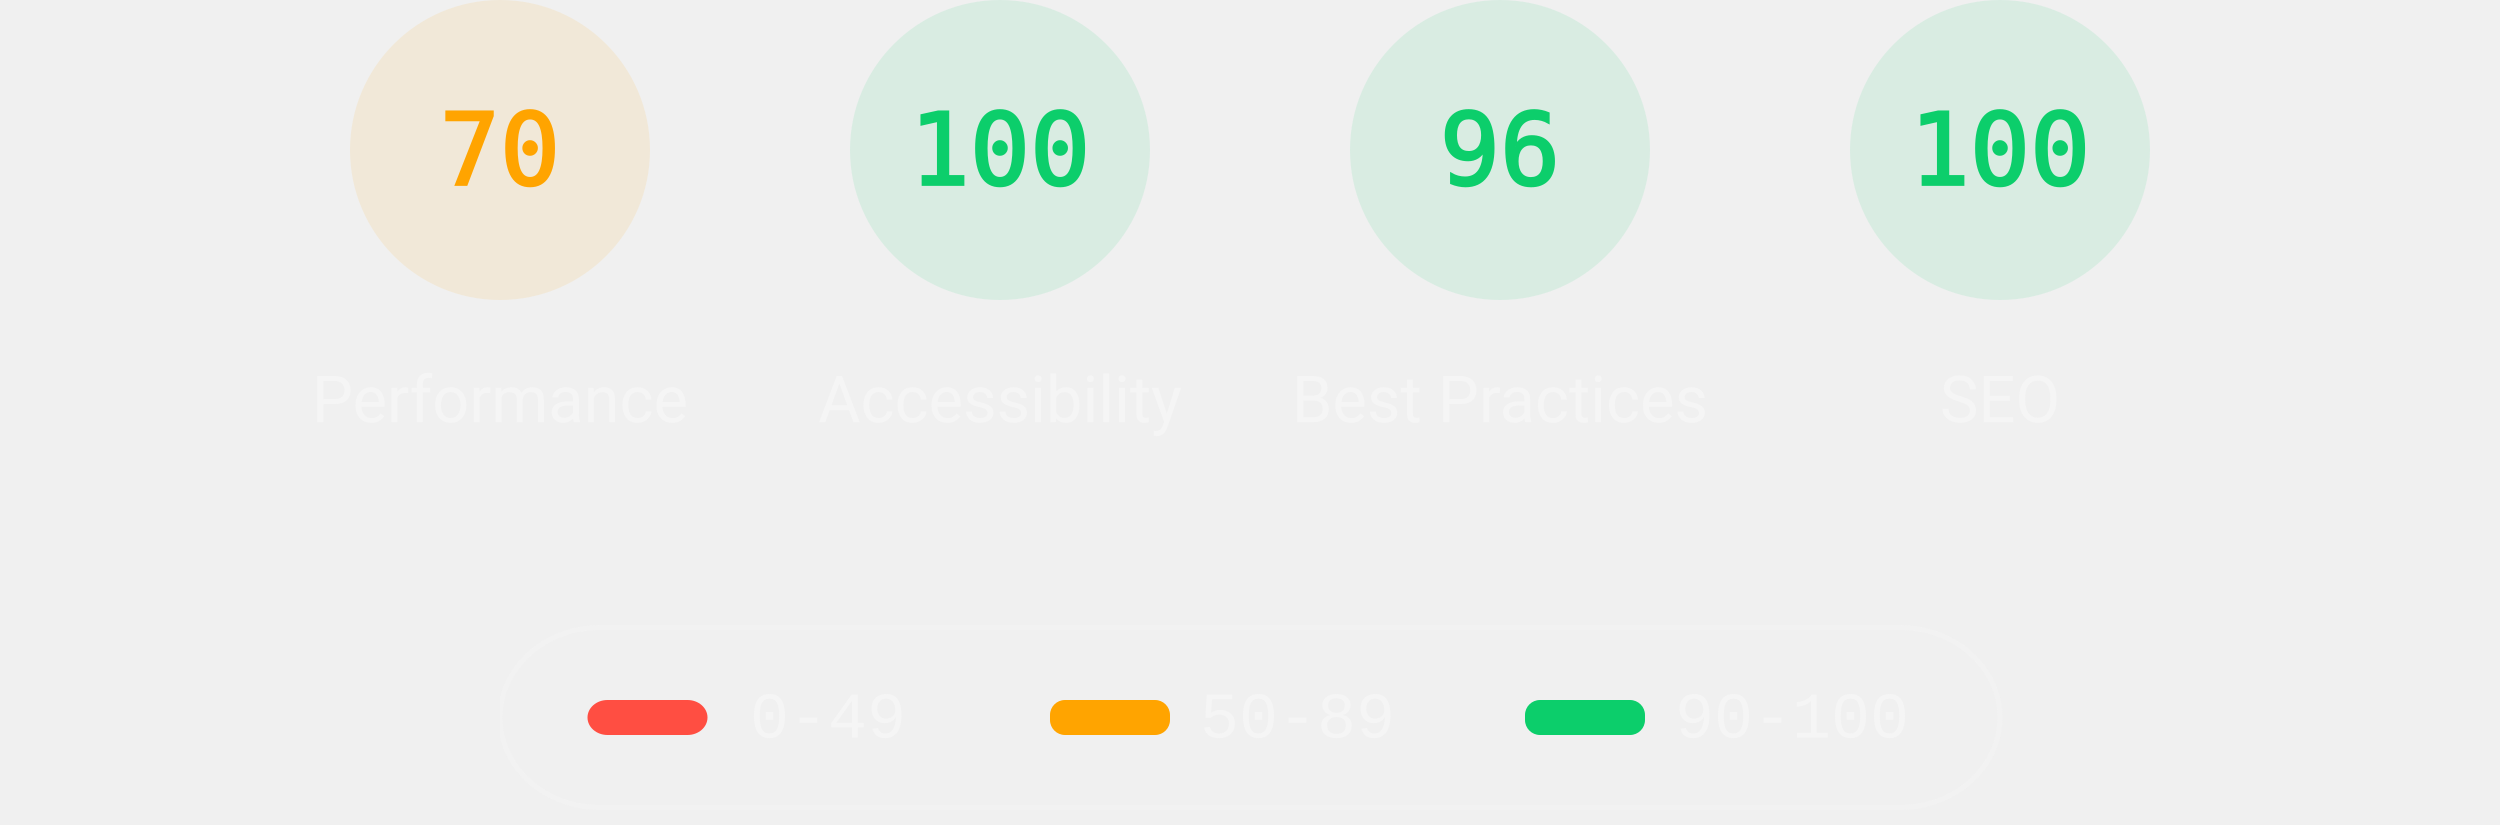
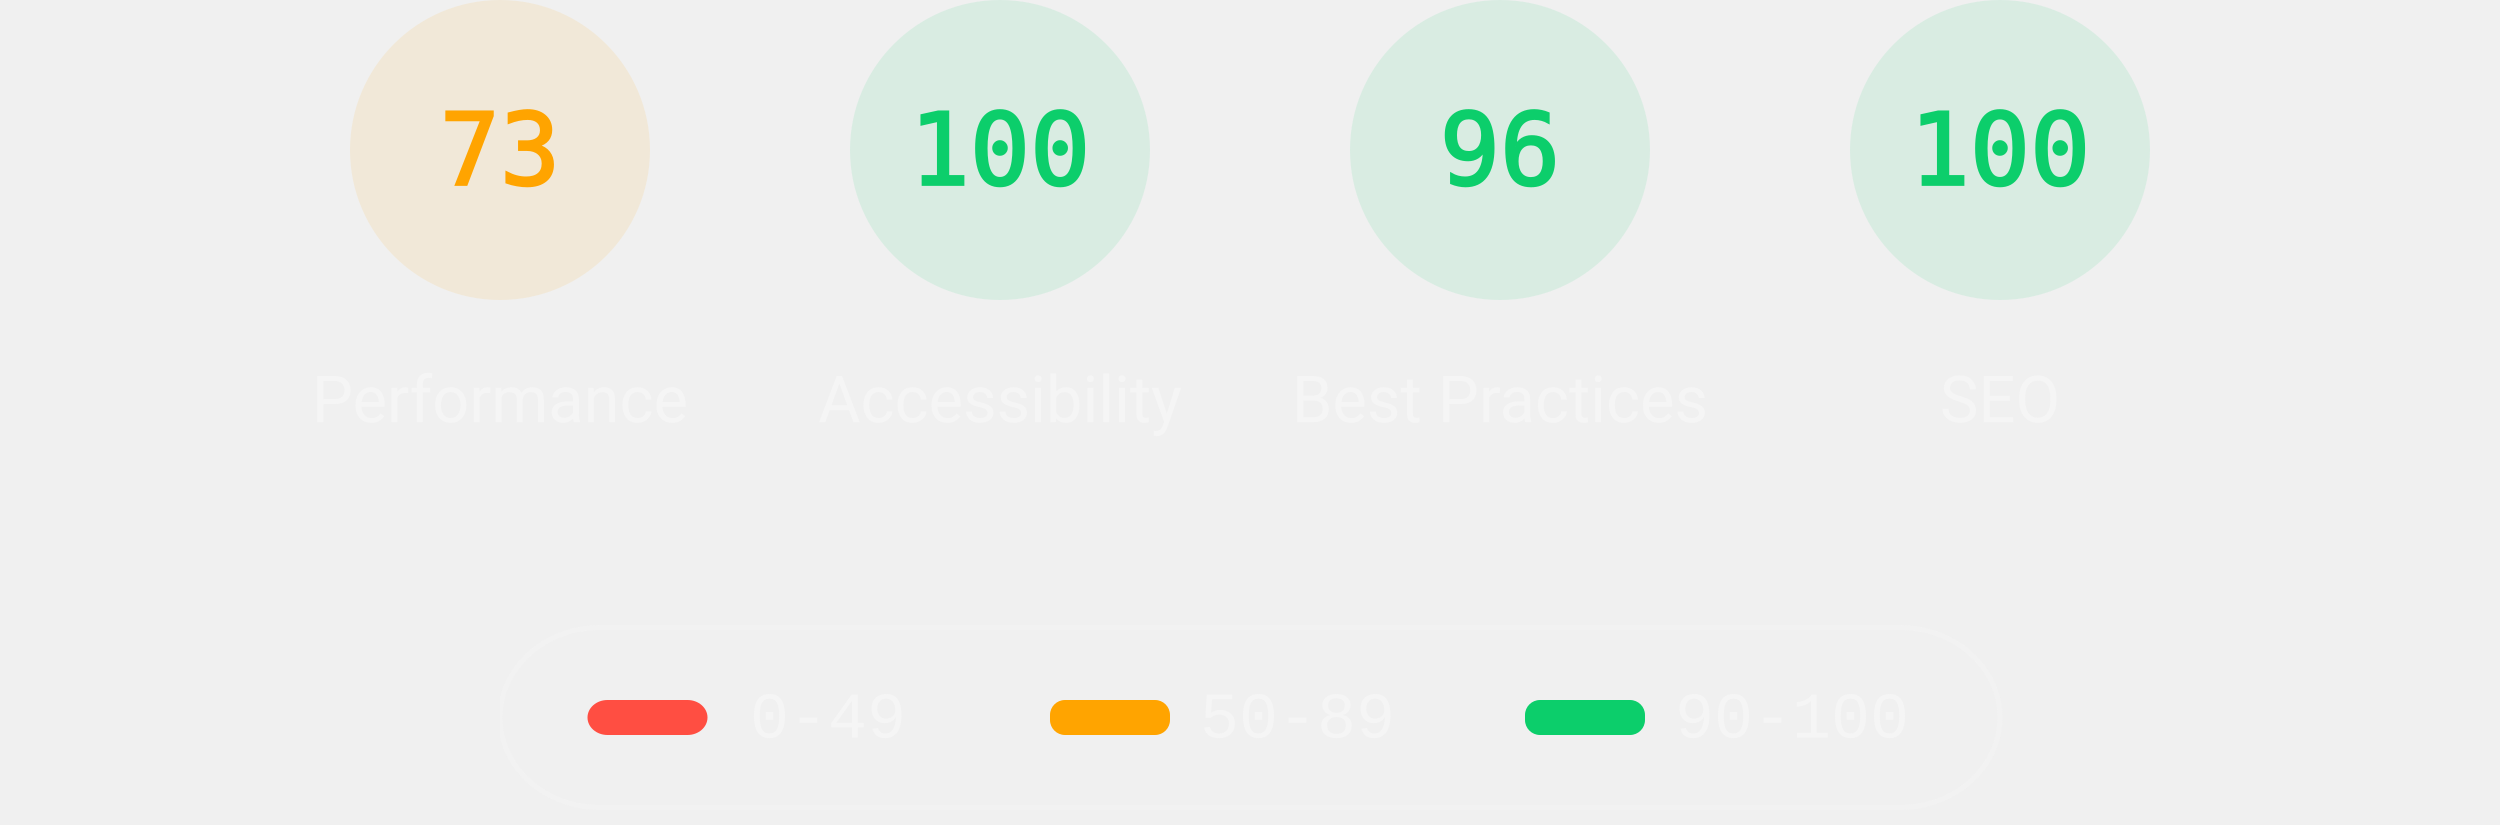
<svg xmlns="http://www.w3.org/2000/svg" class="theme--dark" fill="none" width="1000" height="330">
  <style>
			.gauge-base {
				opacity: 0.1
			}

			.gauge-arc {
				fill: none;
				animation-delay: 250ms;
				stroke-linecap: round;
				transform: rotate(-90deg);
				transform-origin: 100px 60px;
				animation: load-gauge 1s ease forwards
			}

			.guage-text {
				font-size: 40px;
				font-family: monospace;
				text-align: center
			}

			.guage-red {
				color: #ff4e42;
				fill: #ff4e42;
				stroke: #ff4e42
			}
			.guage-orange {
				color: #ffa400;
				fill: #ffa400;
				stroke: #ffa400
			}
			.guage-green {
				color: #0cce6b;
				fill: #0cce6b;
				stroke: #0cce6b
			}
			.theme--agnostic .guage-undefined {
				color: #5c5c5c;
				fill: #5c5c5c;
				stroke: #5c5c5c
			}
			.theme--light .guage-undefined {
				color: #1e1e1e;
				fill: #1e1e1e;
				stroke: #1e1e1e
			}
			.theme--dark .guage-undefined {
				color: #f5f5f5;
				fill: #f5f5f5;
				stroke: #f5f5f5
			}

			.guage-title {
				stroke: none;
				font-size: 26px;
				line-height: 26px;
				font-family: Roboto, Halvetica, Arial, sans-serif
			}
			.metric.guage-title {
				font-family: 'Courier New', Courier, monospace
			}
			.theme--agnostic .guage-title {
				color: #737373;
				fill: #737373
			}
			.theme--light .guage-title {
				color: #212121;
				fill: #212121
			}
			.theme--dark .guage-title {
				color: #f5f5f5;
				fill: #f5f5f5
			}

			@keyframes load-gauge {
				from {
					stroke-dasharray: 0 352.858
				}
			}
			.lh-gauge--pwa__disc {
				fill: #e0e0e0
			}
			.lh-gauge--pwa__logo {
				position: relative;
				fill: #b0b0b0
			}
			.lh-gauge--pwa__invisible {
				display: none
			}
			.lh-gauge--pwa__visible {
				display: inline
			}
			.guage-invisible {
				display: none
			}
			.lh-gauge--pwa__logo--primary-color {
				fill: #304ffe
			}
			.theme--agnostic .lh-gauge--pwa__logo--secondary-color {
				fill: #787878
			}
			.theme--light .lh-gauge--pwa__logo--secondary-color {
				fill: #3d3d3d
			}
			.theme--dark .lh-gauge--pwa__logo--secondary-color {
				fill: #d8b6b6
			}
			.theme--light #svg_2 {
				stroke: #00000022
			}
			.theme--agnostic #svg_2 {
				stroke: #616161
			}
			.theme--light #svg_2 {
				stroke: #00000022
			}
			.theme--dark #svg_2 {
				stroke: #f5f5f566
			}
		</style>
  <svg class="guage-div guage-perf guage-orange" viewBox="0 0 200 200" width="200" height="200" x="100" y="0">
    <circle class="gauge-base" r="56" cx="100" cy="60" stroke-width="8" />
-     <circle class="gauge-arc guage-arc-1" r="56" cx="100" cy="60" stroke-width="8" style="stroke-dasharray: 246.301, 351.858;" />
-     <text class="guage-text" x="100px" y="60px" alignment-baseline="central" dominant-baseline="central" text-anchor="middle">70</text>
+     <circle class="gauge-arc guage-arc-1" r="56" cx="100" cy="60" stroke-width="8" style="stroke-dasharray: 256.856, 351.858;" />
+     <text class="guage-text" x="100px" y="60px" alignment-baseline="central" dominant-baseline="central" text-anchor="middle">73</text>
    <text class="guage-title" x="100px" y="160px" alignment-baseline="central" dominant-baseline="central" text-anchor="middle">Performance</text>
  </svg>
  <svg class="guage-div guage-acc guage-green" viewBox="0 0 200 200" width="200" height="200" x="300" y="0">
    <circle class="gauge-base" r="56" cx="100" cy="60" stroke-width="8" />
    <circle class="gauge-arc guage-arc-2" r="56" cx="100" cy="60" stroke-width="8" style="stroke-dasharray: 351.858, 351.858;" />
    <text class="guage-text" x="100px" y="60px" alignment-baseline="central" dominant-baseline="central" text-anchor="middle">100</text>
    <text class="guage-title" x="100px" y="160px" alignment-baseline="central" dominant-baseline="central" text-anchor="middle">Accessibility</text>
  </svg>
  <svg class="guage-div guage-best guage-green" viewBox="0 0 200 200" width="200" height="200" x="500" y="0">
    <circle class="gauge-base" r="56" cx="100" cy="60" stroke-width="8" />
    <circle class="gauge-arc guage-arc-3" r="56" cx="100" cy="60" stroke-width="8" style="stroke-dasharray: 337.784, 351.858;" />
    <text class="guage-text" x="100px" y="60px" alignment-baseline="central" dominant-baseline="central" text-anchor="middle">96</text>
    <text class="guage-title" x="100px" y="160px" alignment-baseline="central" dominant-baseline="central" text-anchor="middle">Best Practices</text>
  </svg>
  <svg class="guage-div guage-seo guage-green" viewBox="0 0 200 200" width="200" height="200" x="700" y="0">
    <circle class="gauge-base" r="56" cx="100" cy="60" stroke-width="8" />
    <circle class="gauge-arc guage-arc-4" r="56" cx="100" cy="60" stroke-width="8" style="stroke-dasharray: 351.858, 351.858;" />
    <text class="guage-text" x="100px" y="60px" alignment-baseline="central" dominant-baseline="central" text-anchor="middle">100</text>
    <text class="guage-title" x="100px" y="160px" alignment-baseline="central" dominant-baseline="central" text-anchor="middle">SEO</text>
  </svg>
  <svg class="guage-div guage-pwa guage-invisible" viewBox="0 0 200 200" width="200" height="200" x="900" y="0">
    <svg viewBox="0 0 60 60" width="112" height="112" x="44" y="4">
      <defs>
        <linearGradient id="lh-gauge--pwa__check-circle__gradient-0" x1="50%" y1="0%" x2="50%" y2="100%">
          <stop stop-color="#00C852" offset="0%" />
          <stop stop-color="#009688" offset="100%" />
        </linearGradient>
        <linearGradient id="lh-gauge--pwa__installable__shadow-gradient-0" x1="76.056%" x2="24.111%" y1="82.995%" y2="24.735%">
          <stop stop-color="#A5D6A7" offset="0%" />
          <stop stop-color="#80CBC4" offset="100%" />
        </linearGradient>
        <linearGradient id="lh-gauge--pwa__fast-reliable__shadow-gradient-0" x1="76.056%" y1="82.995%" x2="25.678%" y2="26.493%">
          <stop stop-color="#64B5F6" offset="0%" />
          <stop stop-color="#2979FF" offset="100%" />
        </linearGradient>
        <g id="lh-gauge--pwa__fast-reliable-badge-0">
          <circle fill="#FFFFFF" cx="10" cy="10" r="10" />
          <path fill="#304FFE" d="M10 3.58l5.25 2.34v3.5c0 3.23-2.24 6.26-5.25 7-3.01-.74-5.25-3.77-5.25-7v-3.5L10 3.58zm-.47 10.74l2.76-4.83.03-.07c.04-.08 0-.24-.22-.24h-1.64l.47-3.26h-.47l-2.7 4.77c-.02.01.05-.1-.04.05-.09.16-.1.31.18.31h1.63l-.47 3.27h.47z" />
        </g>
        <g id="lh-gauge--pwa__installable-badge-0">
          <circle fill="#FFFFFF" cx="10" cy="10" r="10" />
          <path fill="#009688" d="M10 4.167A5.835 5.835 0 0 0 4.167 10 5.835 5.835 0 0 0 10 15.833 5.835 5.835 0 0 0 15.833 10 5.835 5.835 0 0 0 10 4.167zm2.917 6.416h-2.334v2.334H9.417v-2.334H7.083V9.417h2.334V7.083h1.166v2.334h2.334v1.166z" />
        </g>
      </defs>
      <g stroke="none" fill-rule="nonzero">
        <circle class="lh-gauge--pwa__disc" cx="30" cy="30" r="30" />
        <g class="lh-gauge--pwa__logo">
          <path d="M35.66 19.39l.7-1.75h2L37.4 15 38.6 12l3.4 9h-2.51l-.58-1.61z" />
          <path d="M33.52 21l3.65-9h-2.42l-2.5 5.82L30.5 12h-1.86l-1.9 5.82-1.35-2.65-1.21 3.72L25.4 21h2.38l1.72-5.2 1.64 5.2z" />
          <path fill-rule="nonzero" d="M20.3 17.91h1.48c.45 0 .85-.05 1.2-.15l.39-1.18 1.07-3.3a2.64 2.64 0 0 0-.28-.37c-.55-.6-1.36-.91-2.42-.91H18v9h2.3V17.9zm1.96-3.84c.22.22.33.5.33.87 0 .36-.1.65-.29.87-.2.23-.59.35-1.15.35h-.86v-2.41h.87c.52 0 .89.1 1.1.32z" />
        </g>
        <rect class="lh-gauge--pwa__component lh-gauge--pwa__na-line lh-gauge--pwa__invisible" fill="#FFFFFF" x="20" y="32" width="20" height="4" rx="2" />
        <g class="lh-gauge--pwa__component lh-gauge--pwa__fast-reliable-badge lh-gauge--pwa__invisible" transform="translate(20, 29)">
          <path fill="url(#lh-gauge--pwa__fast-reliable__shadow-gradient-0)" d="M33.63 19.49A30 30 0 0 1 16.2 30.36L3 17.14 17.14 3l16.49 16.49z" />
          <use href="#lh-gauge--pwa__fast-reliable-badge-0" />
        </g>
        <g class="lh-gauge--pwa__component lh-gauge--pwa__installable-badge lh-gauge--pwa__invisible" transform="translate(20, 29)">
          <path fill="url(#lh-gauge--pwa__installable__shadow-gradient-0)" d="M33.629 19.487c-4.272 5.453-10.391 9.39-17.415 10.869L3 17.142 17.142 3 33.63 19.487z" />
          <use href="#lh-gauge--pwa__installable-badge-0" />
        </g>
        <g class="lh-gauge--pwa__component lh-gauge--pwa__fast-reliable-installable-badges lh-gauge--pwa__invisible">
          <g transform="translate(8, 29)">
            <path fill="url(#lh-gauge--pwa__fast-reliable__shadow-gradient-0)" d="M16.321 30.463L3 17.143 17.142 3l22.365 22.365A29.864 29.864 0 0 1 22 31c-1.942 0-3.84-.184-5.679-.537z" />
            <use href="#lh-gauge--pwa__fast-reliable-badge-0" />
          </g>
          <g transform="translate(32, 29)">
            <path fill="url(#lh-gauge--pwa__installable__shadow-gradient-0)" d="M25.982 11.84a30.107 30.107 0 0 1-13.08 15.203L3 17.143 17.142 3l8.84 8.84z" />
            <use href="#lh-gauge--pwa__installable-badge-0" />
          </g>
        </g>
        <g class="lh-gauge--pwa__component lh-gauge--pwa__check-circle lh-gauge--pwa__invisible" transform="translate(18, 28)">
          <circle fill="#FFFFFF" cx="12" cy="12" r="12" />
          <path fill="url(#lh-gauge--pwa__check-circle__gradient-0)" d="M12 2a10 10 0 1 0 0 20 10 10 0 0 0 0-20zm-2 15l-5-5 1.41-1.41L10 14.17l7.59-7.59L19 8l-9 9z" />
        </g>
      </g>
    </svg>
    <text class="guage-title" y="160px" alignment-baseline="central" dominant-baseline="central" text-anchor="middle">
      <tspan x="100px" dy="-6px">Progressive</tspan>
      <tspan x="100px" dy="30px">Web App</tspan>
    </text>
  </svg>
  <svg width="604" height="76" x="200" y="250">
    <g>
      <rect fill="none" id="canvas_background" height="80" width="604" y="-1" x="-1" />
      <g display="none" overflow="visible" y="0" x="0" height="100%" width="100%" id="canvasGrid">
        <rect fill="url(#gridpattern)" stroke-width="0" y="0" x="0" height="100%" width="100%" />
      </g>
    </g>
    <g>
      <rect fill-opacity="0" stroke-width="2" rx="40" id="svg_2" height="72" width="600" y="1" x="0" fill="#000000" />
      <rect stroke="#000" rx="8" id="svg_3" height="14" width="48" y="30" x="35" stroke-opacity="null" stroke-width="0" fill="#ff4e42" />
      <rect stroke="#000" rx="6" id="svg_4" height="14" width="48" y="30" x="220" stroke-opacity="null" stroke-width="0" fill="#ffa400" />
      <rect stroke="#000" rx="6" id="svg_5" height="14" width="48" y="30" x="410" stroke-opacity="null" stroke-width="0" fill="#0cce6b" />
      <text class="metric guage-title" xml:space="preserve" text-anchor="start" font-size="26" id="svg_6" y="45" x="100" stroke-opacity="null" stroke-width="0" stroke="#000">0-49</text>
      <text class="metric guage-title" xml:space="preserve" text-anchor="start" font-size="26" id="svg_7" y="45" x="280" stroke-opacity="null" stroke-width="0" stroke="#000">50-89</text>
      <text class="metric guage-title" xml:space="preserve" text-anchor="start" font-size="26" id="svg_8" y="45" x="470" stroke-opacity="null" stroke-width="0" stroke="#000">90-100</text>
    </g>
  </svg>
</svg>
